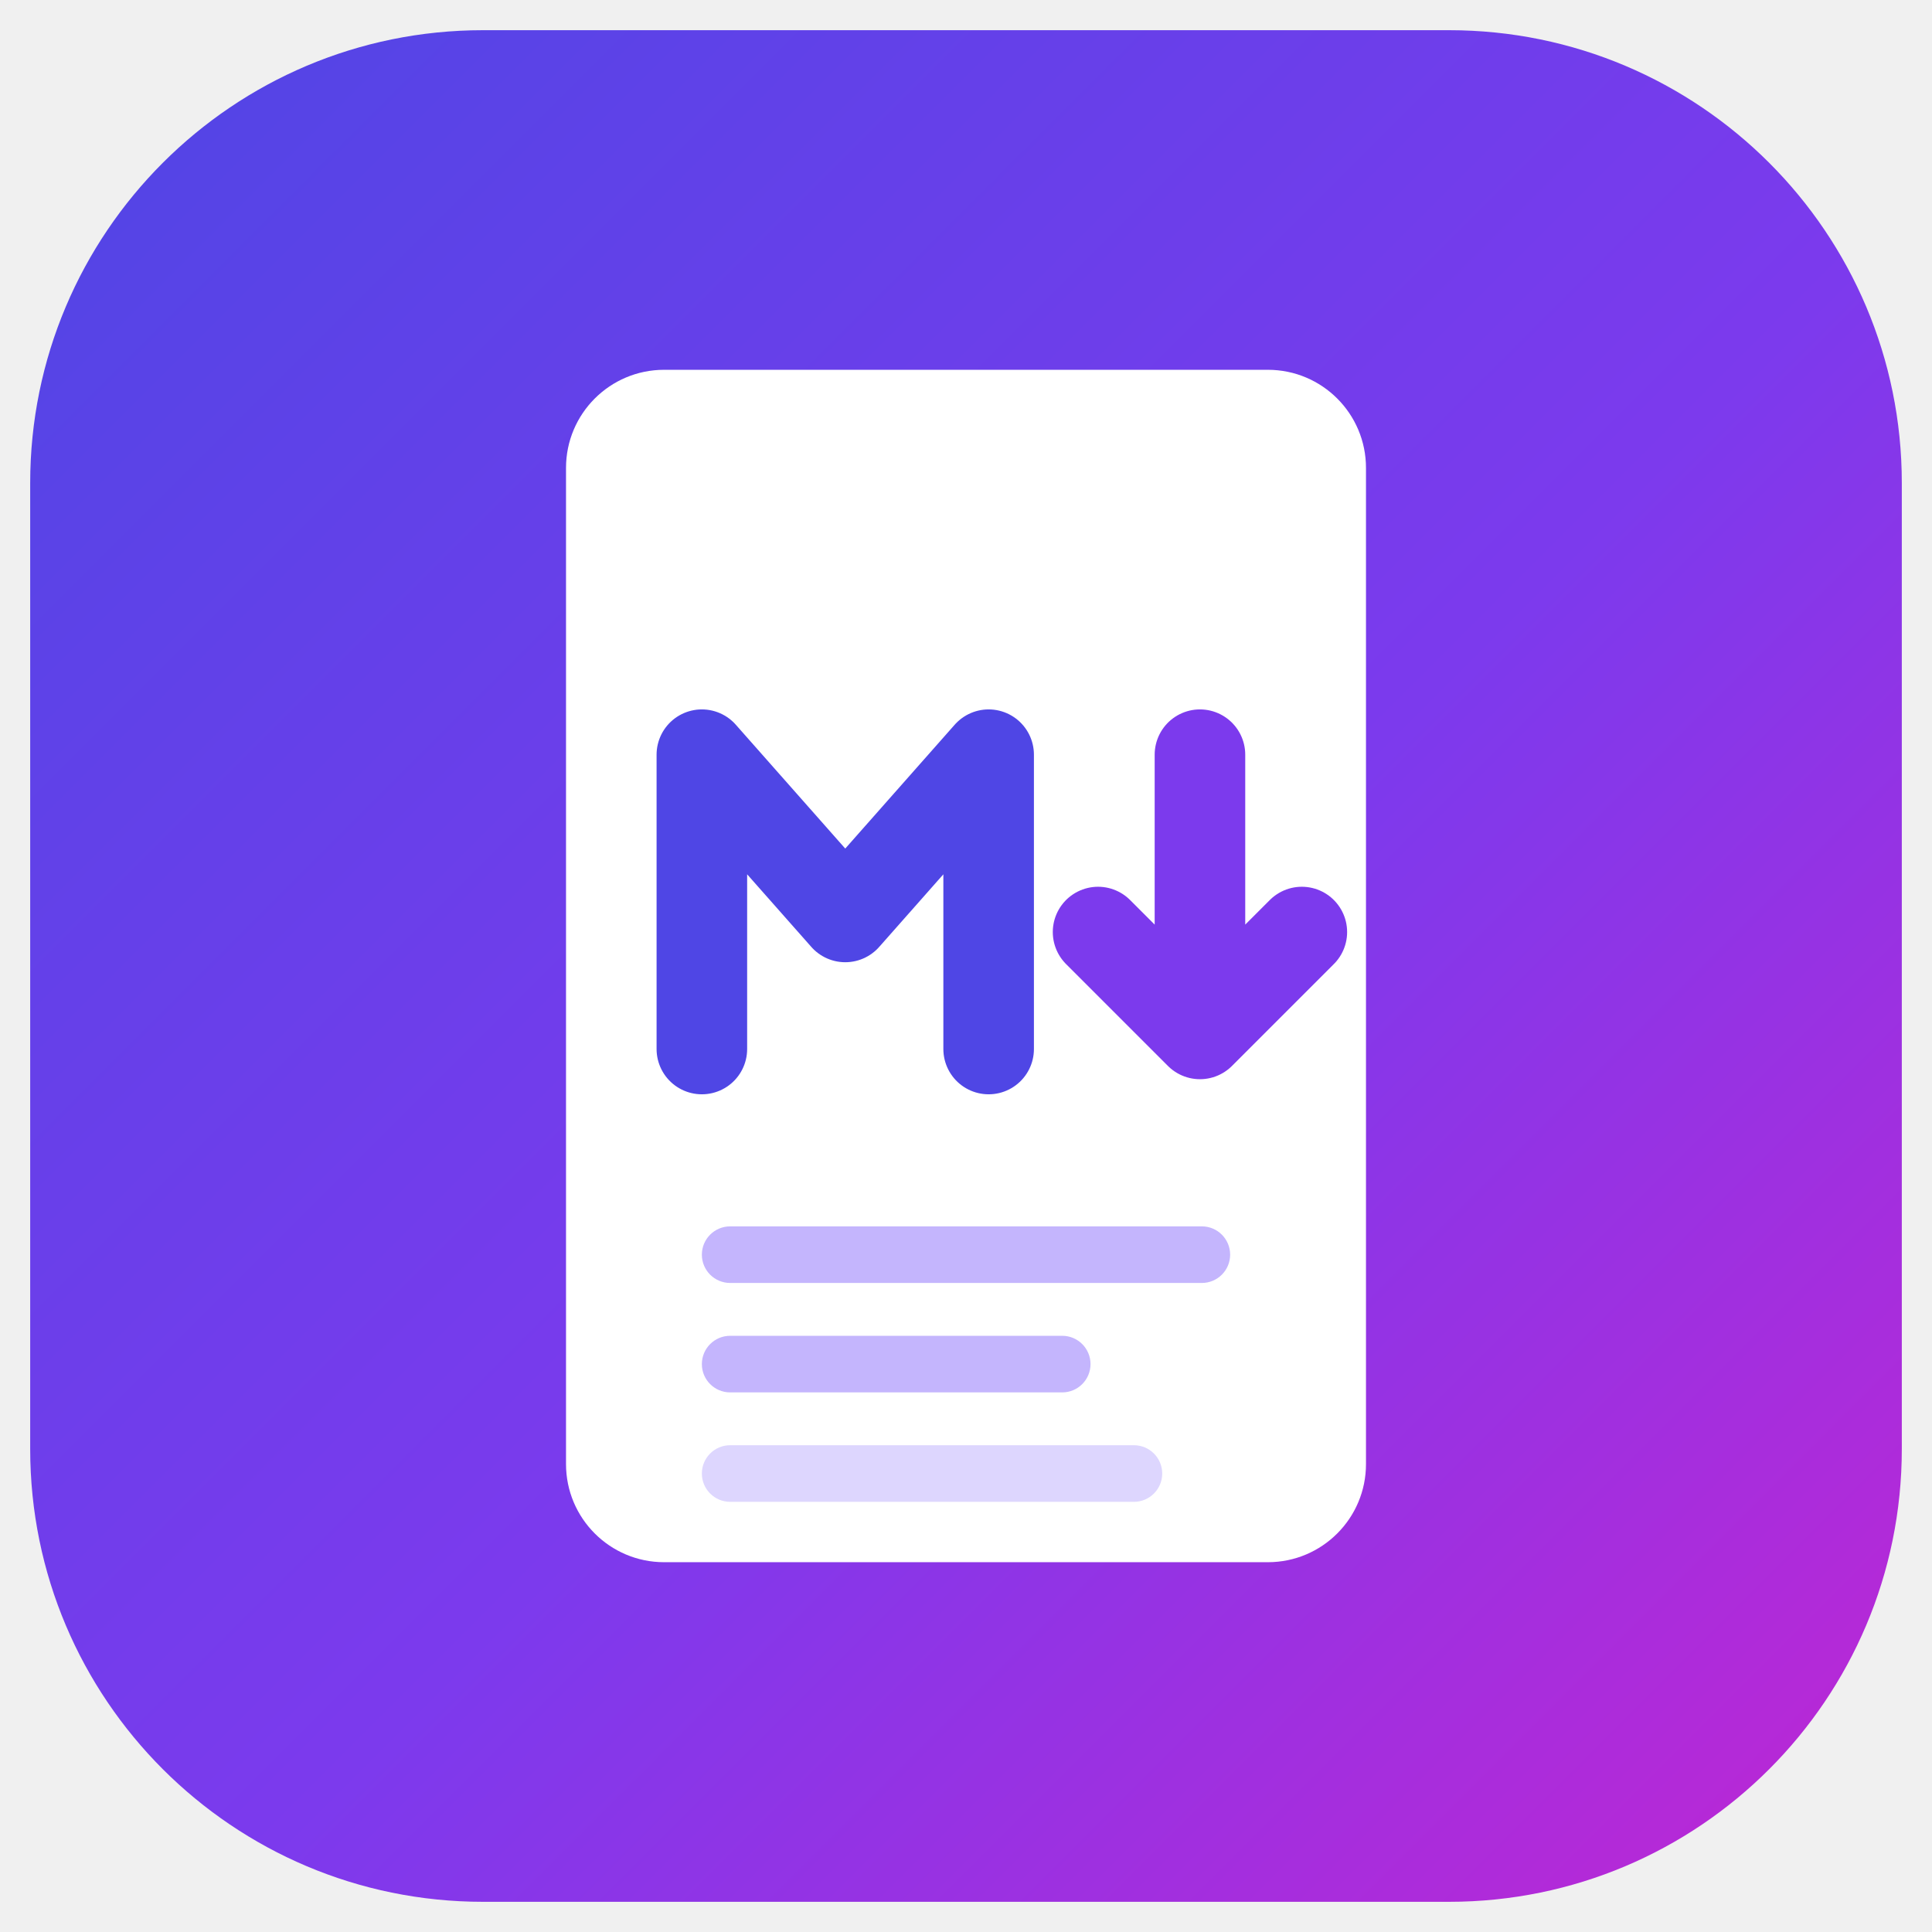
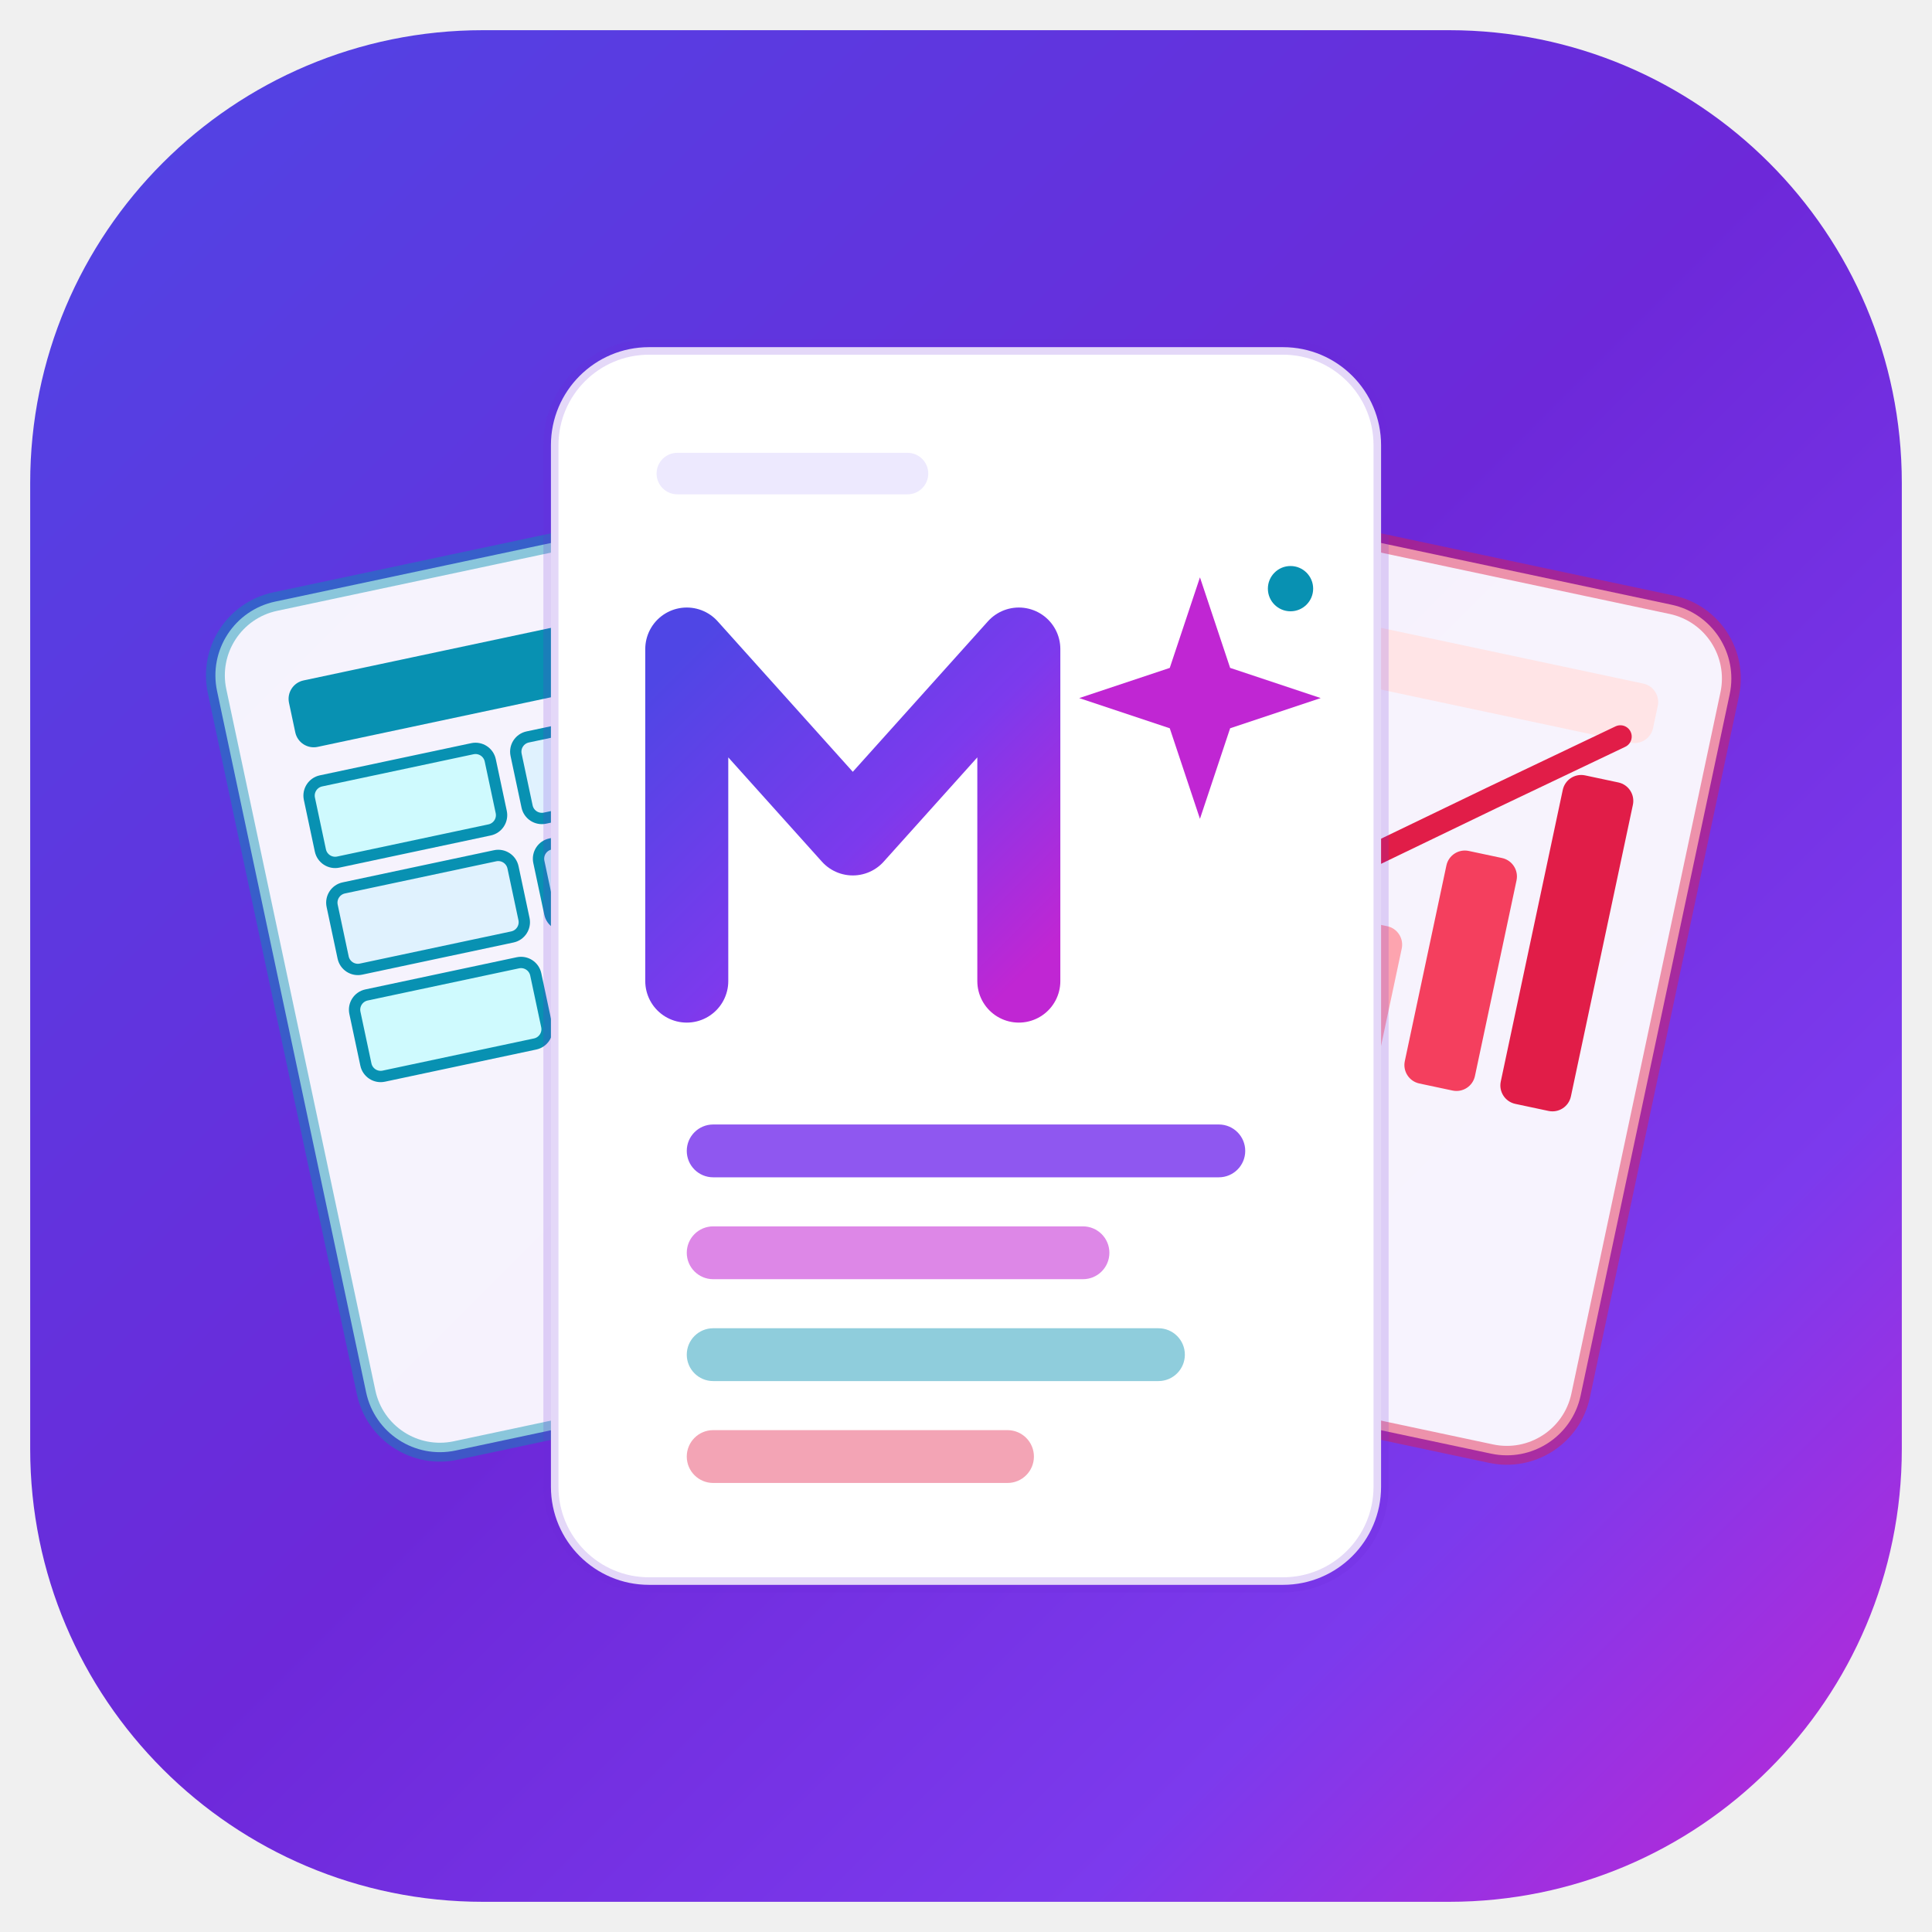
<svg xmlns="http://www.w3.org/2000/svg" viewBox="0 0 1024 1024" width="1024" height="1024">
  <defs>
    <linearGradient id="marca" x1="0" y1="0" x2="1" y2="1">
+       <stop offset="0" stop-color="#4F46E5" />
+       <stop offset="0.5" stop-color="#6D28D9" />
+       <stop offset="0.78" stop-color="#7C3AED" />
+       <stop offset="1" stop-color="#C026D3" />
+     </linearGradient>
+     <linearGradient id="traco" x1="0" y1="0" x2="1" y2="1">
      <stop offset="0" stop-color="#4F46E5" />
      <stop offset="0.55" stop-color="#7C3AED" />
      <stop offset="1" stop-color="#C026D3" />
    </linearGradient>
  </defs>
  <rect x="16" y="16" width="992" height="992" rx="240" fill="url(#marca)" />
-   <rect x="300" y="196" width="424" height="632" rx="52" fill="#FFFFFF" stroke="none" stroke-width="3" />
-   <path d="M372 556V400l76 86 76-86v156" fill="none" stroke="#4F46E5" stroke-width="48" stroke-linecap="round" stroke-linejoin="round" />
-   <path d="M636 400v148m0 0l-54-54m54 54l54-54" fill="none" stroke="#7C3AED" stroke-width="48" stroke-linecap="round" stroke-linejoin="round" />
-   <rect x="372" y="650" width="280" height="30" rx="15" fill="#C4B5FD" />
-   <rect x="372" y="708" width="206" height="30" rx="15" fill="#C4B5FD" />
-   <rect x="372" y="766" width="244" height="30" rx="15" fill="#DDD6FE" />
+   <g transform="translate(512 560) rotate(-12) translate(-512 -560)">
+     <rect x="164" y="248" width="320" height="460" rx="40" fill="rgba(255,255,255,.94)" stroke="#0891B2" stroke-width="10" stroke-opacity="0.45" />
+     <rect x="200" y="292" width="210" height="36" rx="10" fill="#0891B2" />
+     <rect x="200" y="346" width="98" height="44" rx="8" fill="#CFFAFE" stroke="#0891B2" stroke-width="6" />
+     <rect x="312" y="346" width="98" height="44" rx="8" fill="#E0F2FE" stroke="#0891B2" stroke-width="6" />
+     <rect x="200" y="404" width="98" height="44" rx="8" fill="#E0F2FE" stroke="#0891B2" stroke-width="6" />
+     <rect x="312" y="404" width="98" height="44" rx="8" fill="#CFFAFE" stroke="#0891B2" stroke-width="6" />
+     <rect x="200" y="462" width="98" height="44" rx="8" fill="#CFFAFE" stroke="#0891B2" stroke-width="6" />
+   </g>
+   <g transform="translate(512 560) rotate(12) translate(-512 -560)">
+     <rect x="548" y="248" width="320" height="460" rx="40" fill="rgba(255,255,255,.94)" stroke="#E11D48" stroke-width="10" stroke-opacity="0.45" />
+     <rect x="656" y="292" width="176" height="32" rx="10" fill="#FFE4E6" />
+     <rect x="688" y="446" width="38" height="78" rx="10" fill="#FDA4AF" />
+     <rect x="740" y="398" width="38" height="126" rx="10" fill="#F43F5E" />
+     <rect x="792" y="346" width="38" height="178" rx="10" fill="#E11D48" />
+     <path d="M694 416 L756 368 L816 322" fill="none" stroke="#E11D48" stroke-width="12" stroke-linecap="round" stroke-linejoin="round" />
+   </g>
+   <rect x="292" y="184" width="440" height="656" rx="52" fill="#FFFFFF" stroke="rgba(109,40,217,.18)" stroke-width="8" />
+   <rect x="348" y="240" width="144" height="22" rx="11" fill="#EDE9FE" />
+   <path d="M364 520V344l88 98 88-98v176" fill="none" stroke="url(#traco)" stroke-width="44" stroke-linecap="round" stroke-linejoin="round" />
+   <path d="M636 306 L652 354 L700 370 L652 386 L636 434 L620 386 L572 370 L620 354 Z" fill="#C026D3" />
+   <circle cx="684" cy="312" r="12" fill="#0891B2" />
+   <rect x="364" y="596" width="296" height="28" rx="14" fill="#7C3AED" fill-opacity="0.85" />
+   <rect x="364" y="650" width="224" height="28" rx="14" fill="#C026D3" fill-opacity="0.55" />
+   <rect x="364" y="704" width="264" height="28" rx="14" fill="#0891B2" fill-opacity="0.45" />
+   <rect x="364" y="758" width="184" height="28" rx="14" fill="#E11D48" fill-opacity="0.40" />
</svg>
